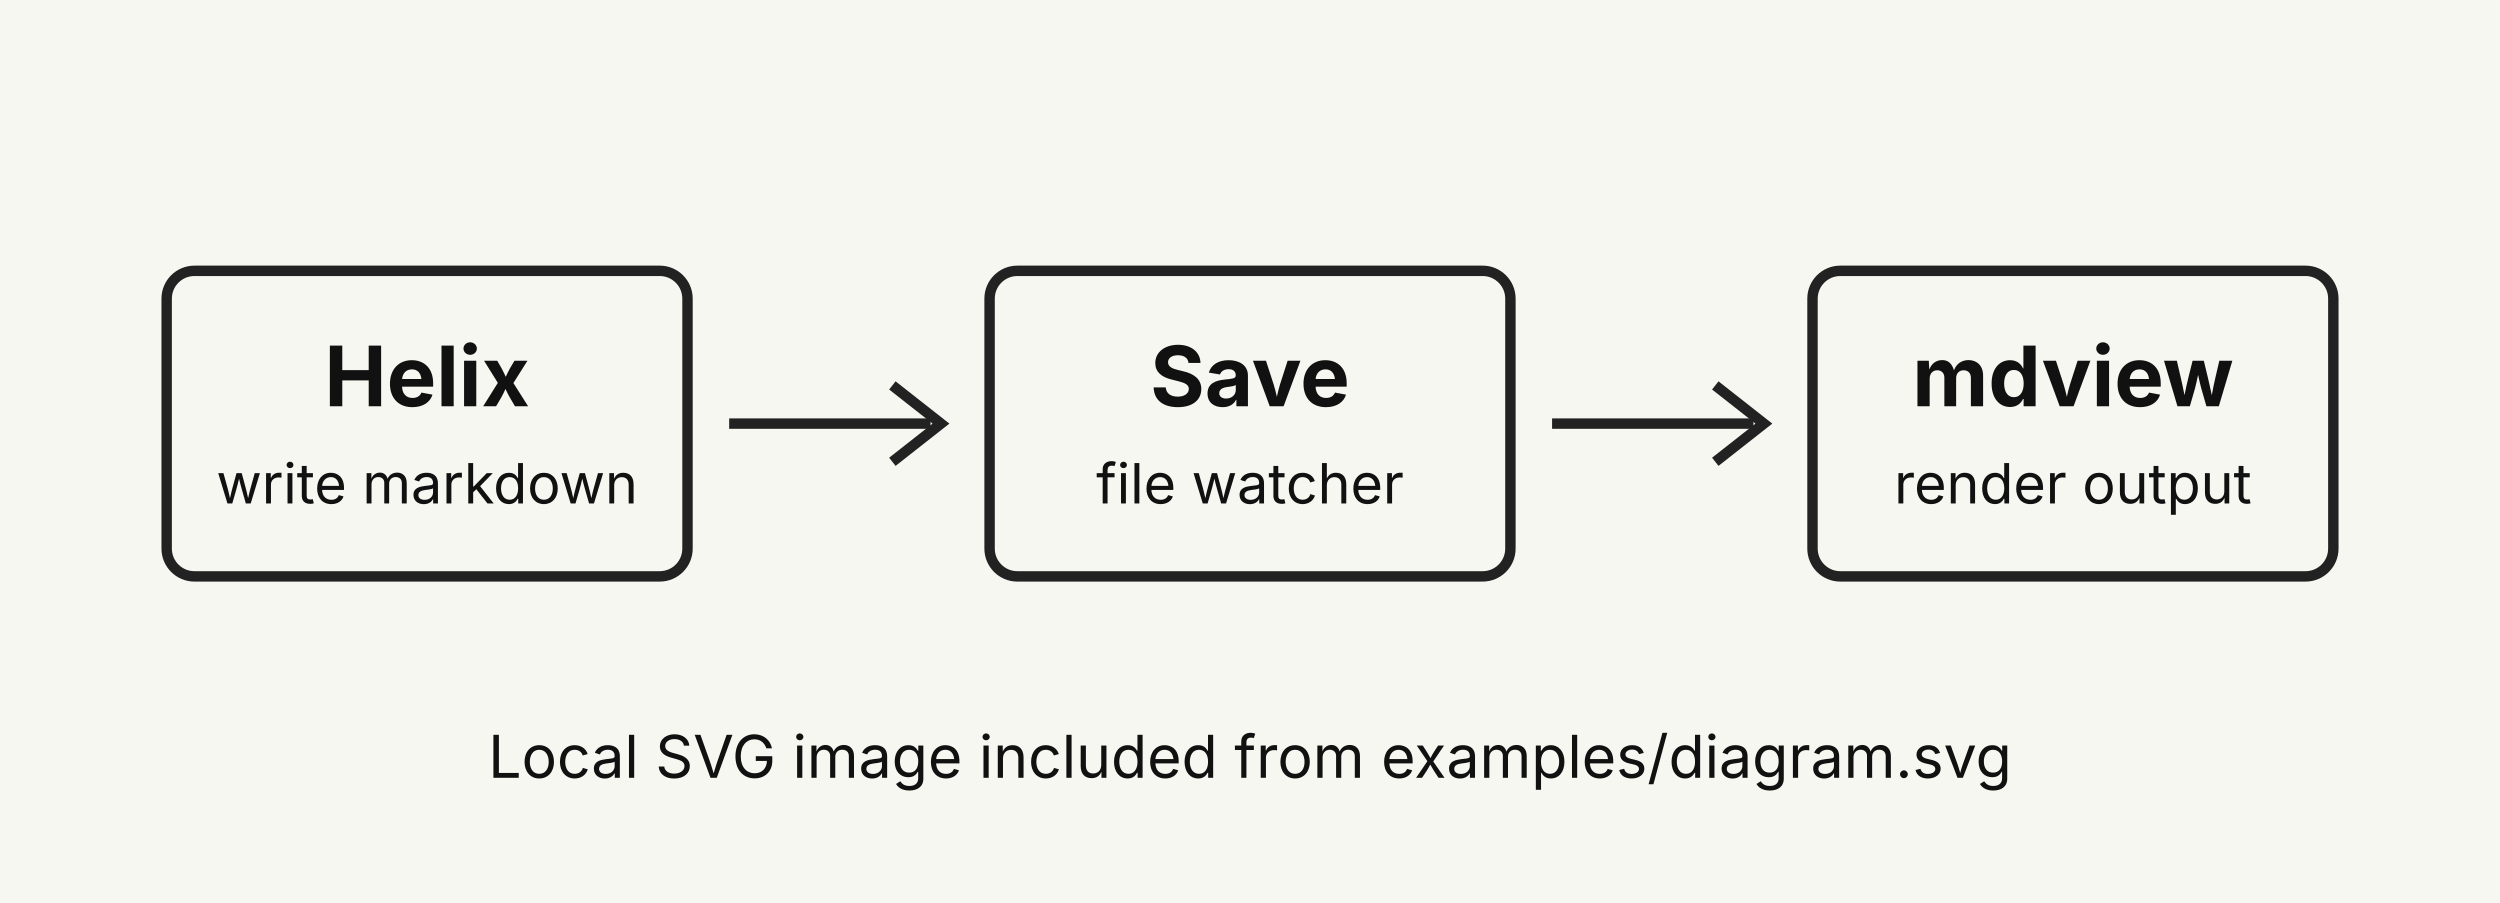
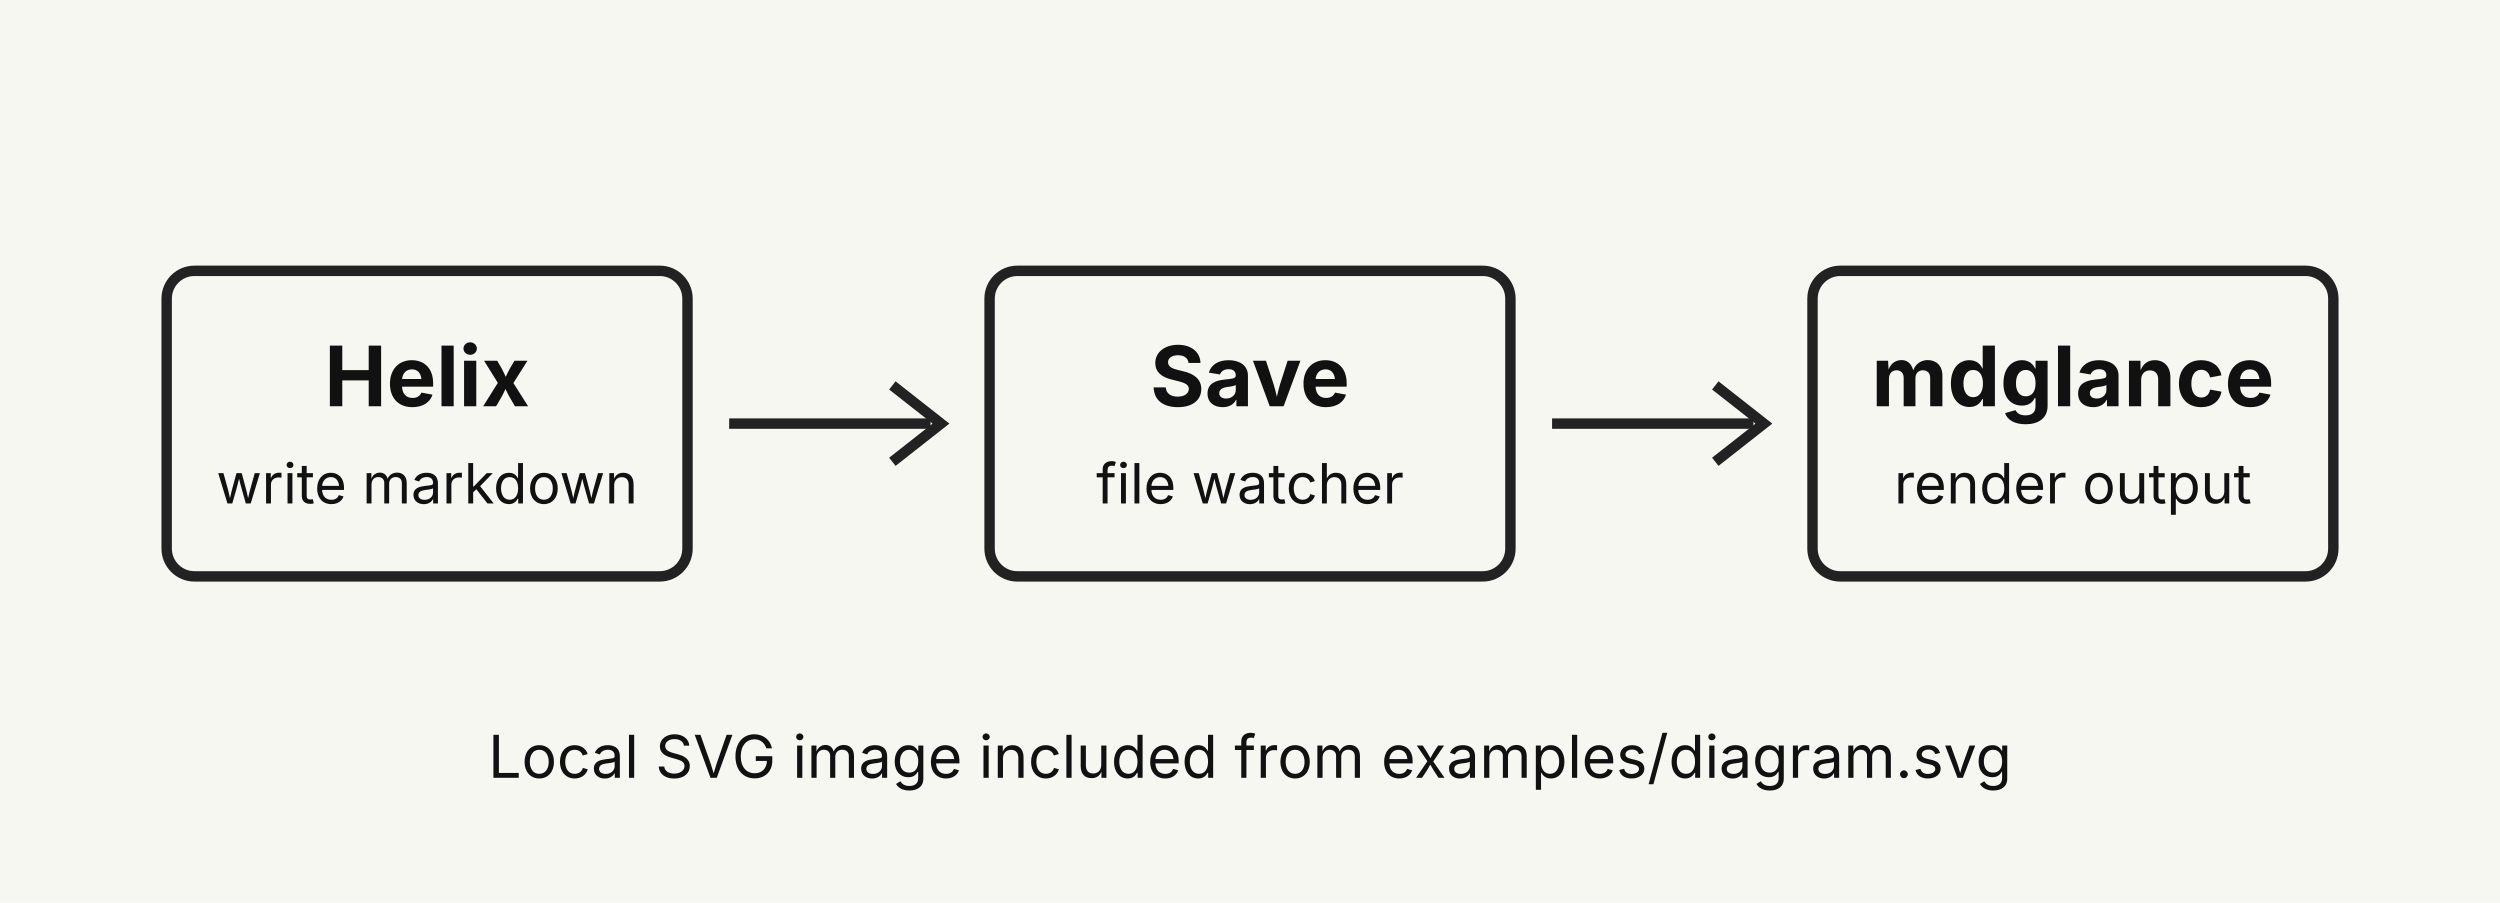
<svg xmlns="http://www.w3.org/2000/svg" viewBox="0 0 720 260" role="img" aria-labelledby="title desc">
  <rect width="720" height="260" fill="#f7f7f2" />
  <g fill="none" stroke="#222" stroke-width="3">
    <rect x="48" y="78" width="150" height="88" rx="8" />
    <rect x="285" y="78" width="150" height="88" rx="8" />
    <rect x="522" y="78" width="150" height="88" rx="8" />
    <path d="M210 122h58" />
    <path d="M257 111l14 11-14 11" />
    <path d="M447 122h58" />
    <path d="M494 111l14 11-14 11" />
  </g>
  <g fill="#111" font-family="-apple-system, BlinkMacSystemFont, Segoe UI, sans-serif" text-anchor="middle">
    <text x="123" y="117" font-size="24" font-weight="700">Helix</text>
    <text x="123" y="145" font-size="16">write markdown</text>
    <text x="360" y="117" font-size="24" font-weight="700">Save</text>
    <text x="360" y="145" font-size="16">file watcher</text>
-     <text x="597" y="117" font-size="24" font-weight="700">mdview</text>
+     <text x="597" y="117" font-size="24" font-weight="700">mdglance</text>
    <text x="597" y="145" font-size="16">render output</text>
    <text x="360" y="224" font-size="17">Local SVG image included from examples/diagram.svg</text>
  </g>
</svg>
